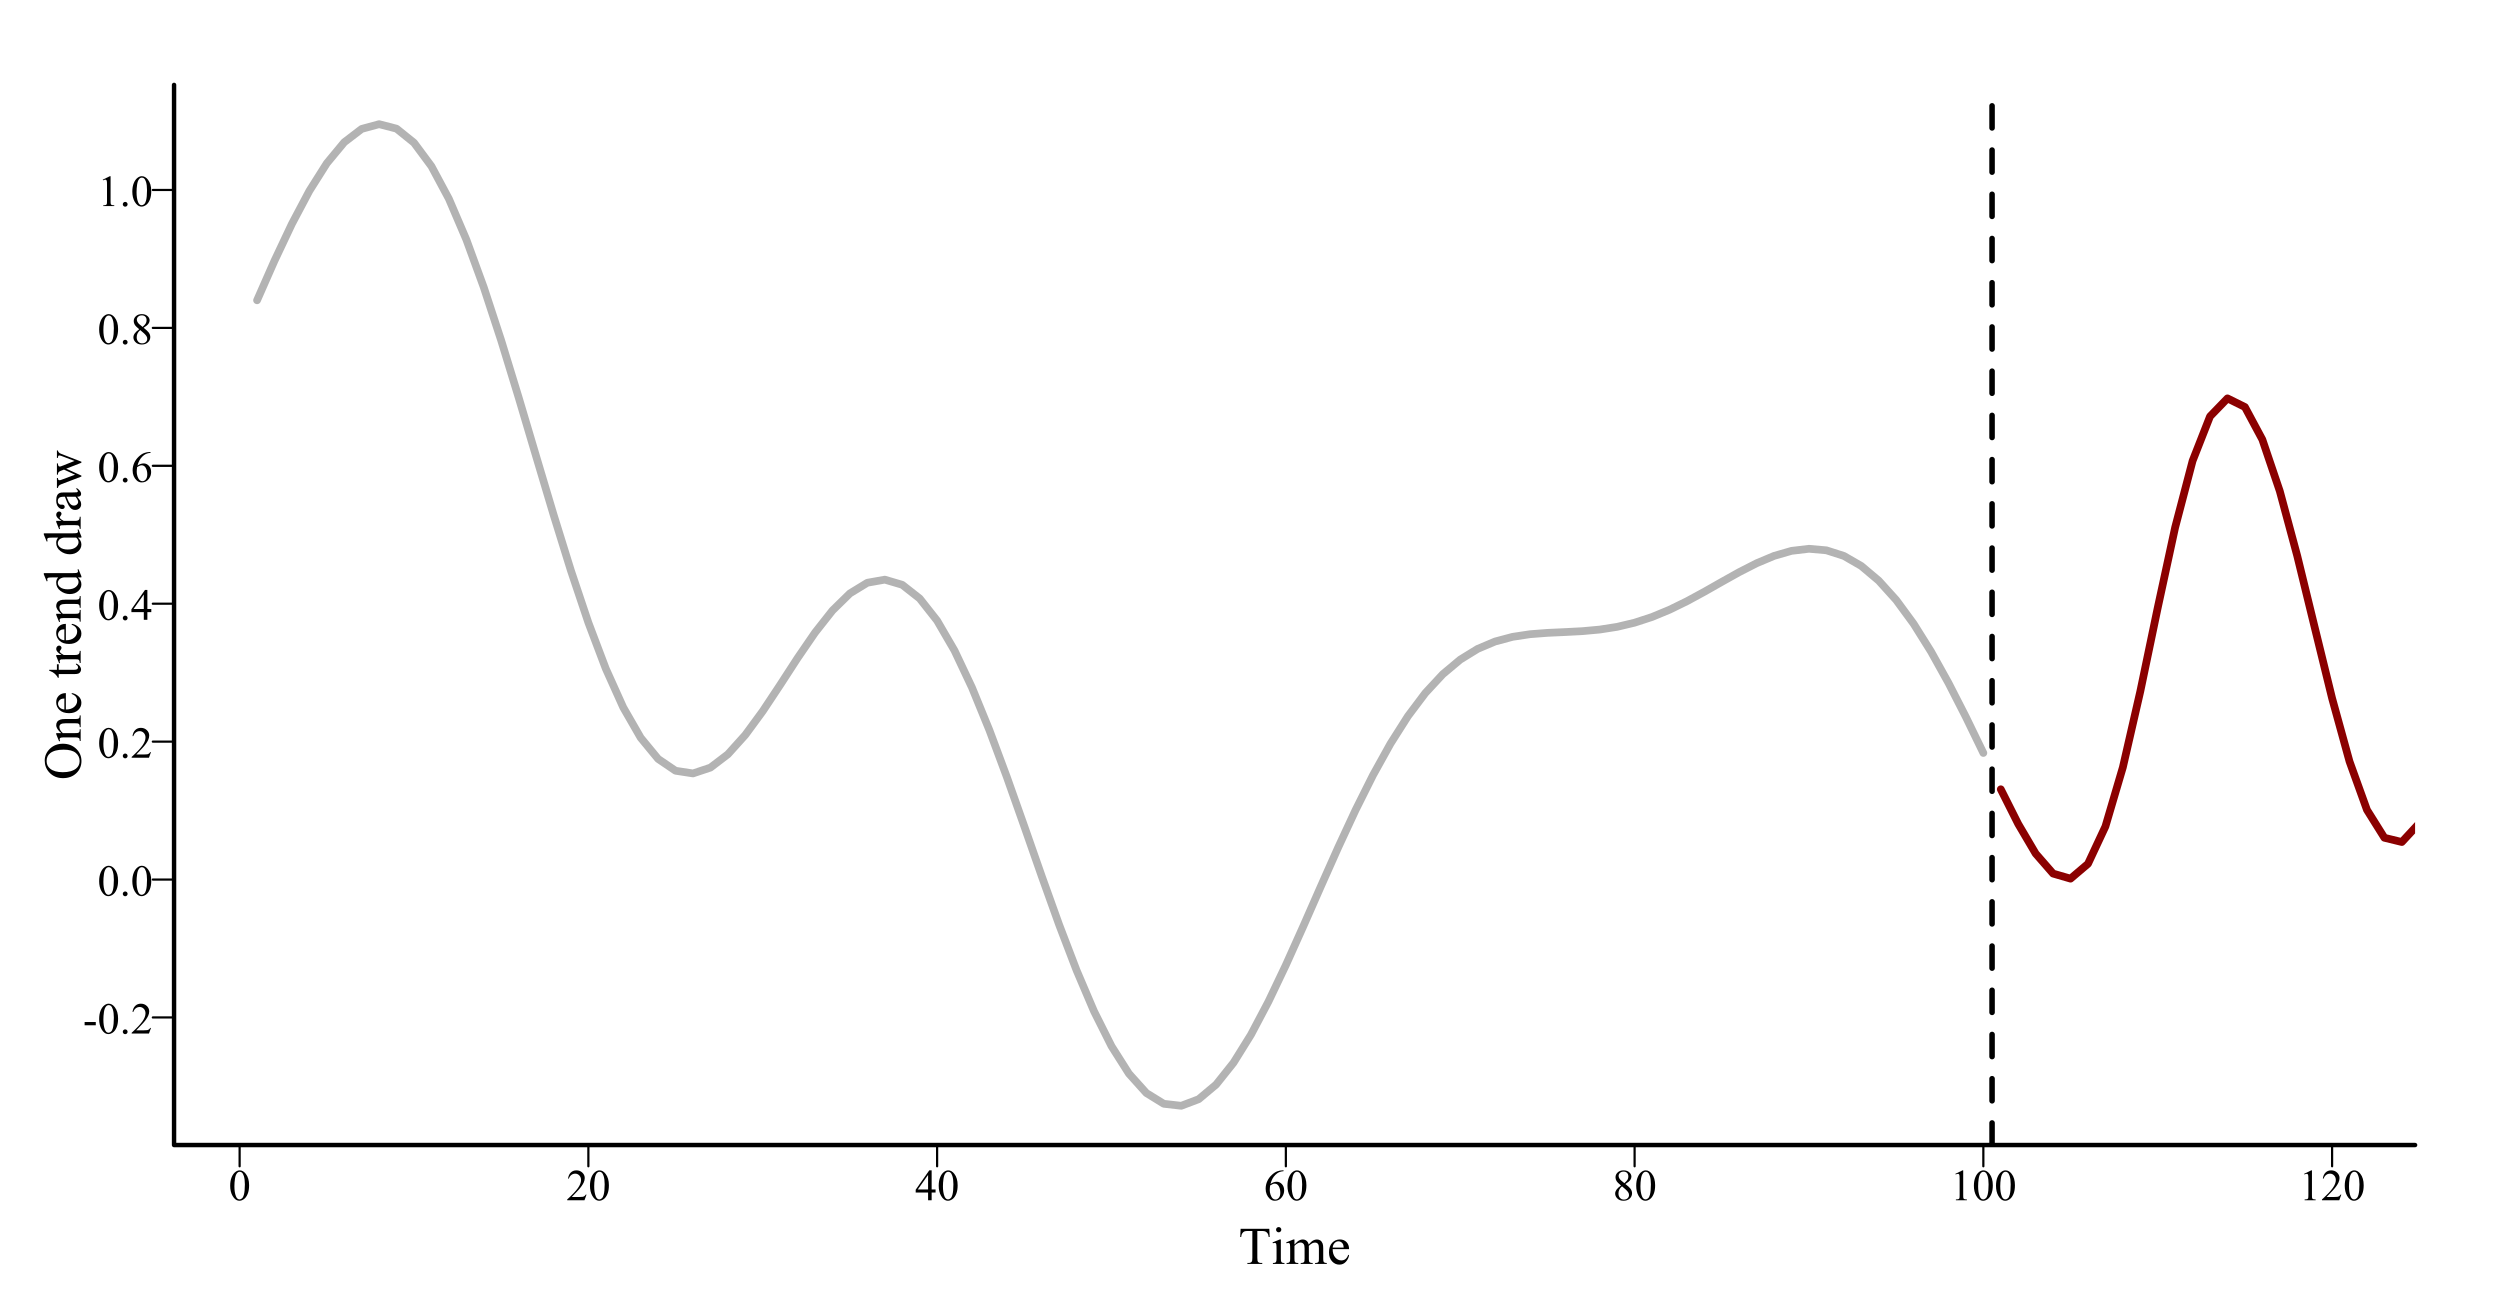
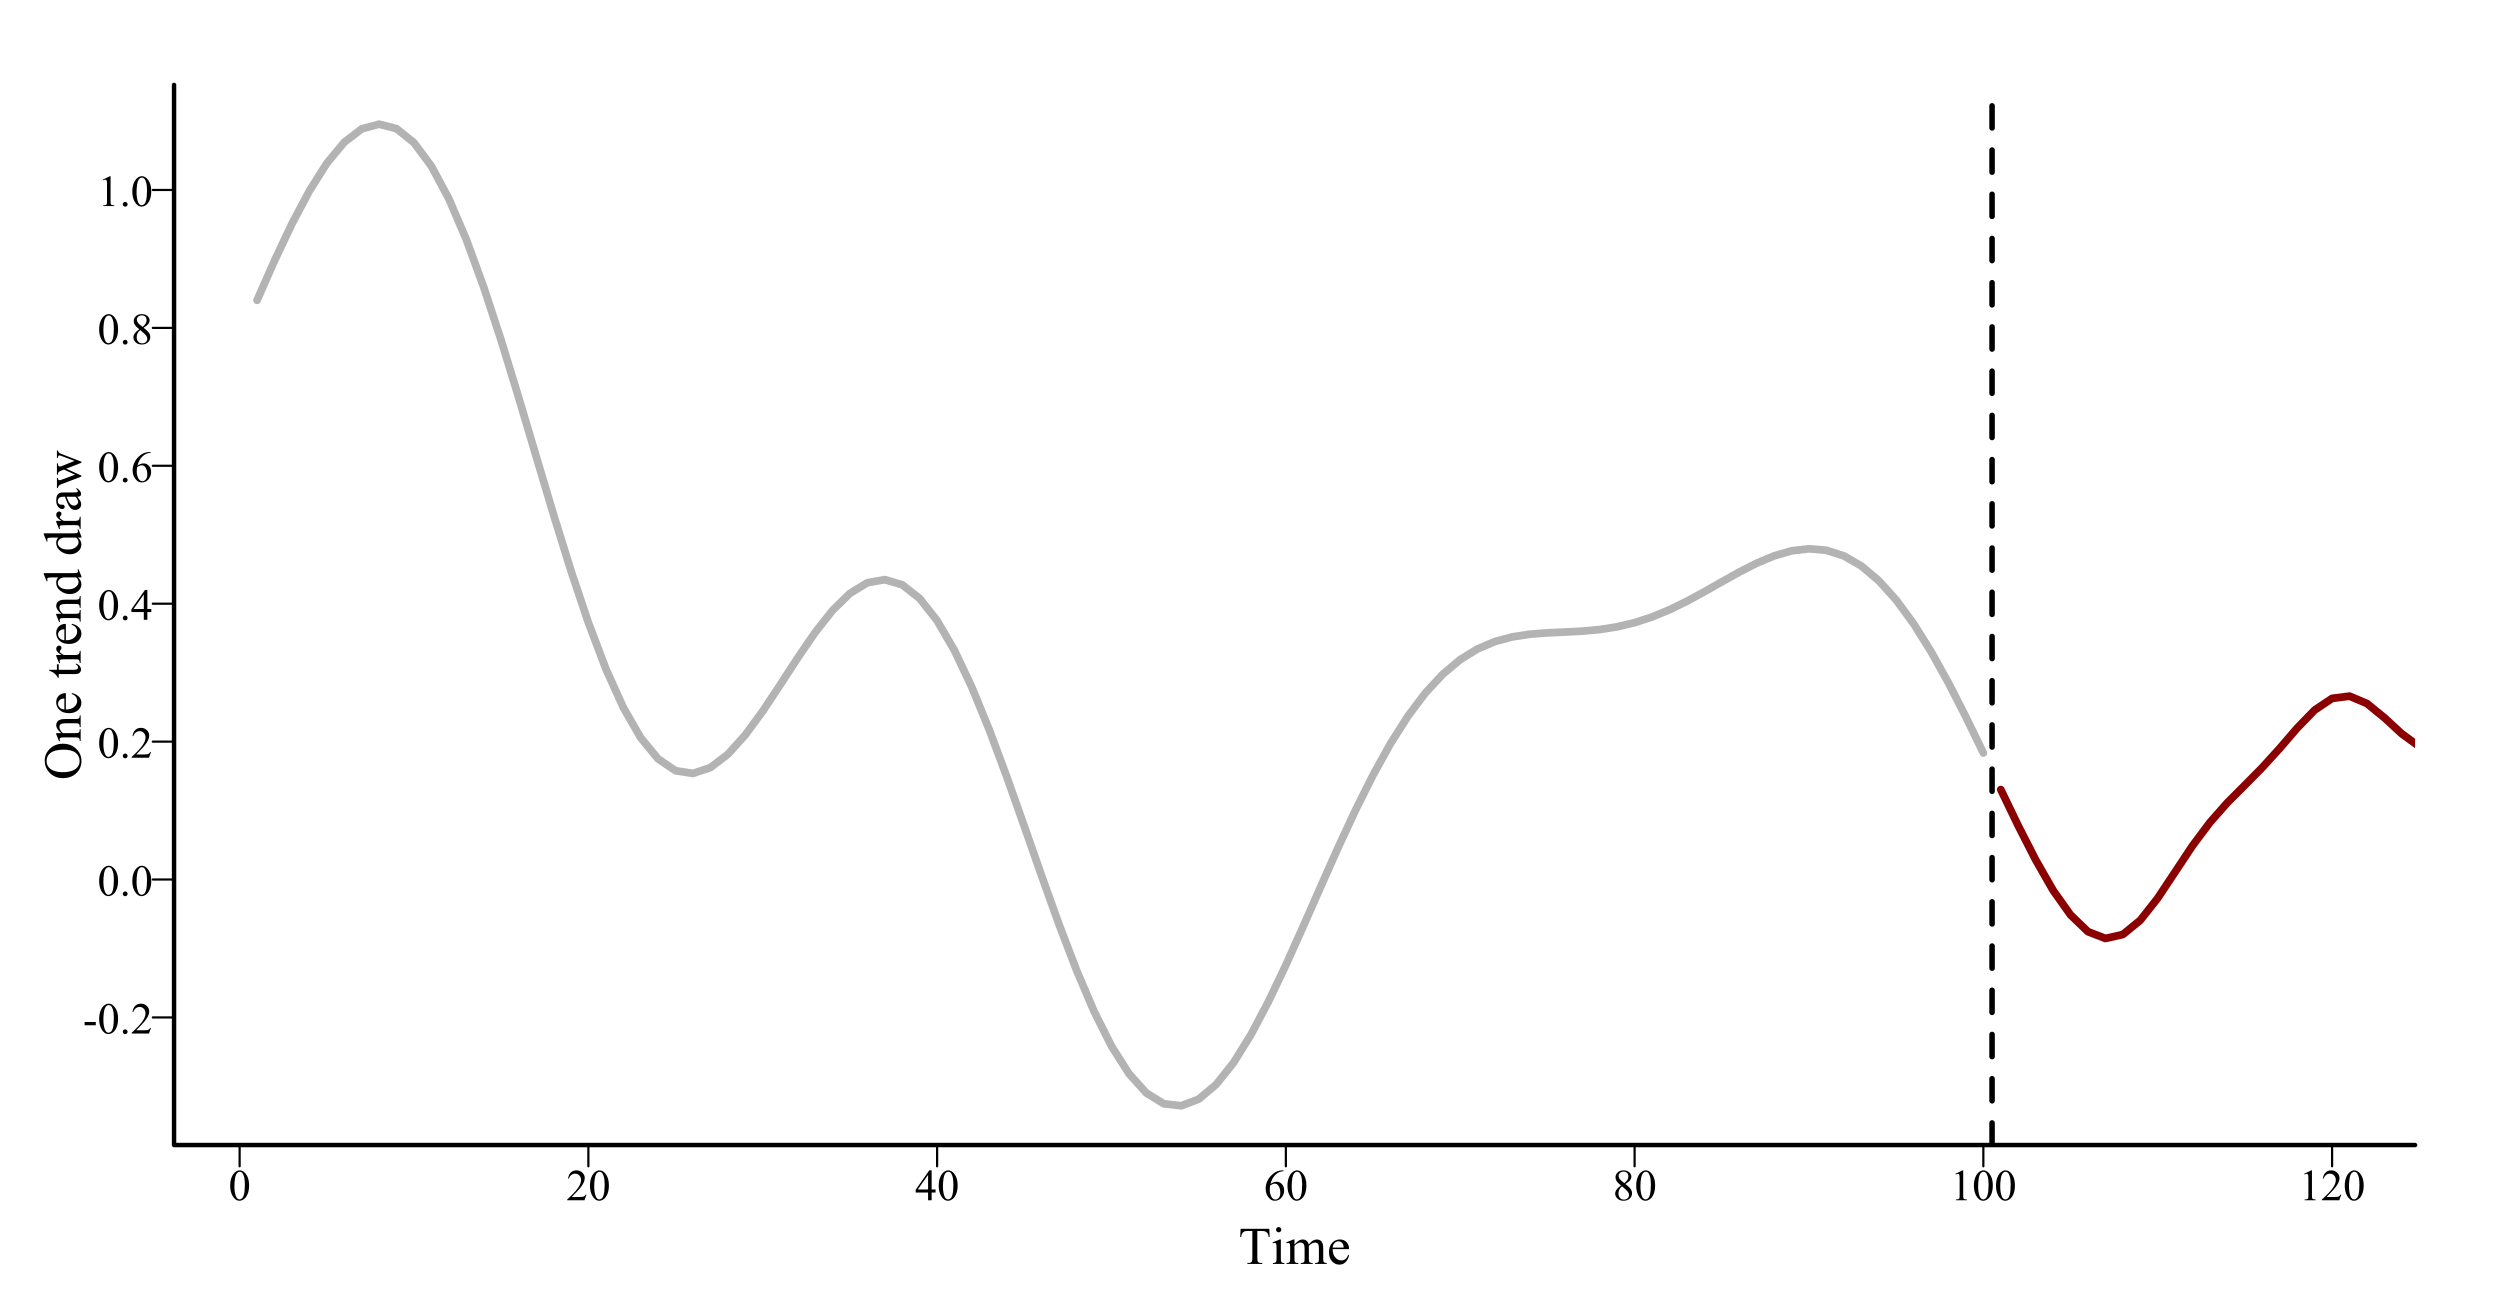
<svg xmlns="http://www.w3.org/2000/svg" xmlns:xlink="http://www.w3.org/1999/xlink" width="848" height="446" viewBox="0 0 848 446">
  <defs>
    <g>
      <g id="glyph-0-0">
        <path d="M 0.543 -4.906 C 0.543 -6.039 0.711 -7.016 1.055 -7.832 C 1.395 -8.652 1.852 -9.262 2.418 -9.66 C 2.855 -9.977 3.309 -10.137 3.781 -10.137 C 4.539 -10.137 5.223 -9.75 5.828 -8.973 C 6.586 -8.012 6.965 -6.707 6.965 -5.062 C 6.965 -3.91 6.801 -2.93 6.469 -2.125 C 6.137 -1.32 5.711 -0.734 5.195 -0.371 C 4.68 -0.008 4.184 0.176 3.707 0.176 C 2.758 0.176 1.969 -0.383 1.34 -1.5 C 0.809 -2.445 0.543 -3.578 0.543 -4.906 M 1.977 -4.723 C 1.977 -3.355 2.145 -2.242 2.484 -1.375 C 2.762 -0.648 3.176 -0.285 3.727 -0.285 C 3.992 -0.285 4.266 -0.402 4.547 -0.641 C 4.832 -0.879 5.047 -1.273 5.191 -1.832 C 5.418 -2.672 5.531 -3.855 5.531 -5.383 C 5.531 -6.516 5.414 -7.461 5.18 -8.219 C 5.004 -8.777 4.773 -9.176 4.496 -9.41 C 4.297 -9.574 4.055 -9.652 3.773 -9.652 C 3.441 -9.652 3.145 -9.504 2.887 -9.207 C 2.535 -8.801 2.293 -8.164 2.168 -7.297 C 2.039 -6.426 1.977 -5.57 1.977 -4.723 Z M 1.977 -4.723 " />
      </g>
      <g id="glyph-0-1">
        <path d="M 6.879 -1.91 L 6.18 0 L 0.32 0 L 0.32 -0.27 C 2.047 -1.844 3.258 -3.129 3.961 -4.125 C 4.664 -5.121 5.016 -6.031 5.016 -6.855 C 5.016 -7.484 4.824 -8.004 4.438 -8.406 C 4.051 -8.812 3.59 -9.016 3.055 -9.016 C 2.566 -9.016 2.129 -8.875 1.738 -8.586 C 1.352 -8.301 1.062 -7.883 0.879 -7.332 L 0.609 -7.332 C 0.73 -8.234 1.043 -8.93 1.551 -9.41 C 2.055 -9.895 2.684 -10.137 3.441 -10.137 C 4.25 -10.137 4.922 -9.879 5.461 -9.359 C 6 -8.844 6.27 -8.234 6.27 -7.531 C 6.27 -7.027 6.152 -6.523 5.918 -6.02 C 5.555 -5.23 4.969 -4.391 4.16 -3.508 C 2.945 -2.18 2.184 -1.379 1.883 -1.105 L 4.477 -1.105 C 5.004 -1.105 5.371 -1.125 5.586 -1.164 C 5.797 -1.203 5.988 -1.281 6.16 -1.402 C 6.332 -1.523 6.48 -1.691 6.605 -1.91 Z M 6.879 -1.91 " />
      </g>
      <g id="glyph-0-2">
        <path d="M 6.98 -3.664 L 6.98 -2.621 L 5.648 -2.621 L 5.648 0 L 4.438 0 L 4.438 -2.621 L 0.234 -2.621 L 0.234 -3.559 L 4.84 -10.137 L 5.648 -10.137 L 5.648 -3.664 L 6.98 -3.664 M 4.438 -3.664 L 4.438 -8.59 L 0.953 -3.664 Z M 4.438 -3.664 " />
      </g>
      <g id="glyph-0-3">
        <path d="M 6.723 -10.137 L 6.723 -9.867 C 6.078 -9.801 5.555 -9.676 5.145 -9.48 C 4.738 -9.289 4.336 -8.992 3.938 -8.598 C 3.539 -8.203 3.211 -7.762 2.949 -7.277 C 2.688 -6.789 2.469 -6.215 2.293 -5.543 C 2.996 -6.027 3.699 -6.27 4.41 -6.27 C 5.086 -6.27 5.676 -5.996 6.176 -5.449 C 6.672 -4.902 6.922 -4.199 6.922 -3.34 C 6.922 -2.508 6.668 -1.754 6.168 -1.07 C 5.562 -0.238 4.762 0.176 3.766 0.176 C 3.086 0.176 2.508 -0.051 2.035 -0.5 C 1.109 -1.371 0.645 -2.504 0.645 -3.898 C 0.645 -4.785 0.824 -5.629 1.18 -6.43 C 1.535 -7.23 2.043 -7.941 2.707 -8.562 C 3.367 -9.184 4 -9.598 4.605 -9.812 C 5.211 -10.027 5.777 -10.137 6.297 -10.137 L 6.723 -10.137 M 2.168 -5.008 C 2.078 -4.352 2.035 -3.816 2.035 -3.414 C 2.035 -2.945 2.121 -2.434 2.297 -1.887 C 2.469 -1.336 2.727 -0.902 3.07 -0.578 C 3.316 -0.348 3.621 -0.234 3.977 -0.234 C 4.402 -0.234 4.781 -0.434 5.117 -0.836 C 5.449 -1.234 5.617 -1.805 5.617 -2.547 C 5.617 -3.383 5.453 -4.105 5.121 -4.719 C 4.789 -5.328 4.316 -5.633 3.707 -5.633 C 3.52 -5.633 3.32 -5.594 3.109 -5.516 C 2.898 -5.438 2.582 -5.27 2.168 -5.008 Z M 2.168 -5.008 " />
      </g>
      <g id="glyph-0-4">
        <path d="M 2.879 -5.004 C 2.094 -5.648 1.586 -6.164 1.359 -6.555 C 1.133 -6.945 1.02 -7.352 1.02 -7.77 C 1.02 -8.414 1.266 -8.973 1.766 -9.438 C 2.262 -9.902 2.926 -10.137 3.75 -10.137 C 4.551 -10.137 5.195 -9.918 5.684 -9.484 C 6.172 -9.051 6.414 -8.555 6.414 -8 C 6.414 -7.625 6.285 -7.25 6.02 -6.863 C 5.758 -6.477 5.207 -6.023 4.371 -5.5 C 5.23 -4.836 5.801 -4.312 6.078 -3.934 C 6.449 -3.434 6.637 -2.91 6.637 -2.359 C 6.637 -1.66 6.371 -1.062 5.836 -0.566 C 5.305 -0.07 4.605 0.176 3.742 0.176 C 2.801 0.176 2.066 -0.121 1.539 -0.711 C 1.117 -1.184 0.906 -1.703 0.906 -2.262 C 0.906 -2.703 1.055 -3.137 1.352 -3.57 C 1.648 -4.004 2.156 -4.48 2.879 -5.004 M 4.027 -5.785 C 4.613 -6.312 4.984 -6.73 5.141 -7.035 C 5.297 -7.34 5.375 -7.684 5.375 -8.07 C 5.375 -8.586 5.23 -8.984 4.945 -9.277 C 4.656 -9.566 4.262 -9.711 3.766 -9.711 C 3.266 -9.711 2.859 -9.566 2.547 -9.281 C 2.234 -8.992 2.078 -8.656 2.078 -8.27 C 2.078 -8.016 2.145 -7.762 2.273 -7.508 C 2.402 -7.254 2.586 -7.012 2.828 -6.781 L 4.027 -5.785 M 3.223 -4.723 C 2.816 -4.383 2.516 -4.012 2.32 -3.605 C 2.125 -3.203 2.027 -2.77 2.027 -2.301 C 2.027 -1.672 2.199 -1.164 2.547 -0.789 C 2.891 -0.41 3.328 -0.219 3.859 -0.219 C 4.387 -0.219 4.809 -0.367 5.125 -0.668 C 5.445 -0.965 5.602 -1.324 5.602 -1.75 C 5.602 -2.102 5.512 -2.418 5.324 -2.695 C 4.977 -3.211 4.277 -3.891 3.223 -4.723 Z M 3.223 -4.723 " />
      </g>
      <g id="glyph-0-5">
        <path d="M 1.758 -8.957 L 4.176 -10.137 L 4.418 -10.137 L 4.418 -1.75 C 4.418 -1.195 4.441 -0.848 4.484 -0.711 C 4.531 -0.574 4.629 -0.469 4.773 -0.395 C 4.922 -0.32 5.219 -0.281 5.668 -0.27 L 5.668 0 L 1.934 0 L 1.934 -0.27 C 2.402 -0.281 2.703 -0.32 2.844 -0.391 C 2.977 -0.461 3.074 -0.559 3.129 -0.676 C 3.18 -0.797 3.207 -1.156 3.207 -1.75 L 3.207 -7.113 C 3.207 -7.836 3.184 -8.297 3.133 -8.504 C 3.102 -8.66 3.039 -8.773 2.949 -8.848 C 2.859 -8.922 2.75 -8.957 2.621 -8.957 C 2.441 -8.957 2.191 -8.883 1.867 -8.73 Z M 1.758 -8.957 " />
      </g>
      <g id="glyph-0-6">
        <path d="M 0.609 -3.918 L 4.395 -3.918 L 4.395 -2.812 L 0.609 -2.812 Z M 0.609 -3.918 " />
      </g>
      <g id="glyph-0-7">
        <path d="M 1.875 -1.422 C 2.105 -1.422 2.297 -1.34 2.453 -1.184 C 2.609 -1.023 2.688 -0.832 2.688 -0.609 C 2.688 -0.383 2.609 -0.191 2.449 -0.031 C 2.293 0.125 2.098 0.203 1.875 0.203 C 1.648 0.203 1.457 0.125 1.301 -0.031 C 1.141 -0.191 1.062 -0.383 1.062 -0.609 C 1.062 -0.836 1.141 -1.031 1.301 -1.188 C 1.457 -1.344 1.648 -1.422 1.875 -1.422 Z M 1.875 -1.422 " />
      </g>
      <g id="glyph-1-0">
        <path d="M 10.414 -11.918 L 10.547 -9.125 L 10.211 -9.125 C 10.148 -9.617 10.059 -9.969 9.949 -10.18 C 9.766 -10.516 9.527 -10.77 9.223 -10.93 C 8.922 -11.09 8.523 -11.172 8.031 -11.172 L 6.355 -11.172 L 6.355 -2.066 C 6.355 -1.332 6.434 -0.875 6.594 -0.695 C 6.812 -0.449 7.156 -0.324 7.621 -0.324 L 8.031 -0.324 L 8.031 0 L 2.98 0 L 2.98 -0.324 L 3.402 -0.324 C 3.906 -0.324 4.262 -0.477 4.473 -0.781 C 4.602 -0.969 4.668 -1.398 4.668 -2.066 L 4.668 -11.172 L 3.234 -11.172 C 2.676 -11.172 2.281 -11.129 2.047 -11.047 C 1.742 -10.938 1.48 -10.723 1.266 -10.406 C 1.047 -10.09 0.918 -9.66 0.879 -9.125 L 0.547 -9.125 L 0.688 -11.918 Z M 10.414 -11.918 " />
      </g>
      <g id="glyph-1-1">
        <path d="M 2.609 -12.5 C 2.855 -12.5 3.066 -12.41 3.238 -12.238 C 3.41 -12.066 3.5 -11.855 3.5 -11.609 C 3.5 -11.363 3.41 -11.152 3.238 -10.977 C 3.066 -10.801 2.855 -10.715 2.609 -10.715 C 2.363 -10.715 2.152 -10.801 1.977 -10.977 C 1.801 -11.152 1.715 -11.363 1.715 -11.609 C 1.715 -11.855 1.801 -12.066 1.973 -12.238 C 2.145 -12.41 2.359 -12.5 2.609 -12.5 M 3.34 -8.289 L 3.34 -1.82 C 3.34 -1.316 3.375 -0.98 3.449 -0.812 C 3.523 -0.645 3.633 -0.52 3.773 -0.438 C 3.918 -0.355 4.18 -0.316 4.562 -0.316 L 4.562 0 L 0.648 0 L 0.648 -0.316 C 1.043 -0.316 1.305 -0.355 1.441 -0.43 C 1.574 -0.508 1.684 -0.633 1.762 -0.809 C 1.84 -0.984 1.883 -1.32 1.883 -1.82 L 1.883 -4.922 C 1.883 -5.793 1.855 -6.359 1.801 -6.617 C 1.762 -6.805 1.695 -6.938 1.609 -7.008 C 1.52 -7.082 1.398 -7.117 1.25 -7.117 C 1.082 -7.117 0.883 -7.074 0.648 -6.988 L 0.527 -7.305 L 2.953 -8.289 Z M 3.34 -8.289 " />
      </g>
      <g id="glyph-1-2">
        <path d="M 2.953 -6.574 C 3.539 -7.16 3.883 -7.496 3.992 -7.586 C 4.254 -7.809 4.539 -7.98 4.844 -8.102 C 5.148 -8.227 5.449 -8.289 5.75 -8.289 C 6.25 -8.289 6.684 -8.141 7.047 -7.848 C 7.41 -7.555 7.656 -7.129 7.777 -6.574 C 8.383 -7.277 8.891 -7.738 9.309 -7.957 C 9.723 -8.18 10.152 -8.289 10.59 -8.289 C 11.02 -8.289 11.398 -8.18 11.73 -7.957 C 12.059 -7.738 12.32 -7.379 12.516 -6.883 C 12.645 -6.543 12.711 -6.008 12.711 -5.281 L 12.711 -1.82 C 12.711 -1.316 12.746 -0.969 12.824 -0.781 C 12.883 -0.652 12.992 -0.543 13.148 -0.453 C 13.305 -0.363 13.562 -0.316 13.922 -0.316 L 13.922 0 L 9.949 0 L 9.949 -0.316 L 10.117 -0.316 C 10.461 -0.316 10.73 -0.383 10.926 -0.52 C 11.059 -0.613 11.156 -0.762 11.215 -0.969 C 11.238 -1.066 11.25 -1.352 11.25 -1.82 L 11.25 -5.281 C 11.25 -5.938 11.172 -6.402 11.012 -6.672 C 10.785 -7.047 10.418 -7.234 9.914 -7.234 C 9.602 -7.234 9.293 -7.156 8.977 -7 C 8.664 -6.844 8.285 -6.555 7.84 -6.133 L 7.82 -6.039 L 7.84 -5.66 L 7.84 -1.82 C 7.84 -1.27 7.871 -0.926 7.934 -0.789 C 7.992 -0.656 8.109 -0.543 8.281 -0.453 C 8.449 -0.363 8.738 -0.316 9.148 -0.316 L 9.148 0 L 5.078 0 L 5.078 -0.316 C 5.523 -0.316 5.832 -0.367 6 -0.477 C 6.164 -0.578 6.281 -0.738 6.344 -0.949 C 6.375 -1.047 6.391 -1.34 6.391 -1.82 L 6.391 -5.281 C 6.391 -5.938 6.293 -6.41 6.102 -6.695 C 5.84 -7.07 5.48 -7.258 5.02 -7.258 C 4.703 -7.258 4.387 -7.176 4.078 -7.004 C 3.59 -6.746 3.219 -6.457 2.953 -6.133 L 2.953 -1.82 C 2.953 -1.293 2.988 -0.949 3.062 -0.789 C 3.137 -0.633 3.246 -0.516 3.387 -0.434 C 3.531 -0.355 3.824 -0.316 4.262 -0.316 L 4.262 0 L 0.281 0 L 0.281 -0.316 C 0.648 -0.316 0.906 -0.355 1.055 -0.434 C 1.199 -0.516 1.312 -0.641 1.391 -0.812 C 1.465 -0.984 1.504 -1.32 1.504 -1.82 L 1.504 -4.895 C 1.504 -5.781 1.477 -6.352 1.422 -6.609 C 1.383 -6.805 1.32 -6.938 1.23 -7.008 C 1.141 -7.082 1.023 -7.117 0.871 -7.117 C 0.707 -7.117 0.508 -7.074 0.281 -6.988 L 0.148 -7.305 L 2.574 -8.289 L 2.953 -8.289 Z M 2.953 -6.574 " />
      </g>
      <g id="glyph-1-3">
        <path d="M 1.914 -5.02 C 1.91 -3.824 2.199 -2.887 2.785 -2.207 C 3.371 -1.527 4.059 -1.188 4.852 -1.188 C 5.379 -1.188 5.836 -1.332 6.227 -1.621 C 6.617 -1.91 6.945 -2.406 7.207 -3.109 L 7.48 -2.938 C 7.355 -2.133 7 -1.402 6.406 -0.742 C 5.816 -0.082 5.074 0.246 4.184 0.246 C 3.219 0.246 2.391 -0.129 1.699 -0.883 C 1.012 -1.637 0.668 -2.648 0.668 -3.922 C 0.668 -5.297 1.02 -6.371 1.727 -7.141 C 2.434 -7.91 3.32 -8.297 4.387 -8.297 C 5.289 -8.297 6.031 -8 6.609 -7.406 C 7.188 -6.809 7.48 -6.016 7.48 -5.02 L 1.914 -5.02 M 1.914 -5.527 L 5.641 -5.527 C 5.613 -6.043 5.551 -6.406 5.457 -6.617 C 5.312 -6.945 5.094 -7.203 4.805 -7.391 C 4.512 -7.578 4.211 -7.672 3.895 -7.672 C 3.406 -7.672 2.973 -7.484 2.59 -7.105 C 2.203 -6.727 1.98 -6.203 1.914 -5.527 Z M 1.914 -5.527 " />
      </g>
      <g id="glyph-2-0">
        <path d="M -12.191 -6.582 C -12.191 -8.129 -11.602 -9.469 -10.43 -10.605 C -9.254 -11.738 -7.785 -12.305 -6.027 -12.305 C -4.219 -12.305 -2.715 -11.734 -1.52 -10.59 C -0.324 -9.449 0.273 -8.066 0.273 -6.441 C 0.273 -4.801 -0.312 -3.422 -1.477 -2.309 C -2.641 -1.191 -4.152 -0.633 -6.004 -0.633 C -7.895 -0.633 -9.438 -1.277 -10.633 -2.566 C -11.672 -3.684 -12.191 -5.023 -12.191 -6.582 M -11.547 -6.418 C -11.547 -5.348 -11.152 -4.492 -10.363 -3.852 C -9.379 -3.047 -7.938 -2.645 -6.039 -2.645 C -4.094 -2.645 -2.594 -3.062 -1.547 -3.895 C -0.75 -4.531 -0.352 -5.375 -0.352 -6.426 C -0.352 -7.543 -0.789 -8.469 -1.66 -9.199 C -2.535 -9.926 -3.91 -10.293 -5.793 -10.293 C -7.832 -10.293 -9.352 -9.891 -10.352 -9.086 C -11.148 -8.441 -11.547 -7.551 -11.547 -6.418 Z M -11.547 -6.418 " />
      </g>
      <g id="glyph-2-1">
        <path d="M -6.582 -2.91 C -7.719 -3.852 -8.289 -4.75 -8.289 -5.609 C -8.289 -6.047 -8.18 -6.426 -7.957 -6.742 C -7.738 -7.059 -7.375 -7.309 -6.871 -7.496 C -6.52 -7.625 -5.98 -7.691 -5.254 -7.691 L -1.82 -7.691 C -1.309 -7.691 -0.965 -7.73 -0.781 -7.812 C -0.637 -7.879 -0.52 -7.98 -0.438 -8.125 C -0.355 -8.27 -0.316 -8.535 -0.316 -8.922 L 0 -8.922 L 0 -4.938 L -0.316 -4.938 L -0.316 -5.105 C -0.316 -5.48 -0.375 -5.742 -0.488 -5.895 C -0.602 -6.043 -0.77 -6.145 -0.992 -6.203 C -1.082 -6.227 -1.355 -6.242 -1.82 -6.242 L -5.117 -6.242 C -5.848 -6.242 -6.379 -6.145 -6.711 -5.953 C -7.043 -5.766 -7.207 -5.441 -7.207 -4.992 C -7.207 -4.293 -6.824 -3.602 -6.062 -2.91 L -1.82 -2.91 C -1.273 -2.91 -0.938 -2.941 -0.809 -3.008 C -0.637 -3.086 -0.516 -3.199 -0.434 -3.344 C -0.355 -3.488 -0.316 -3.777 -0.316 -4.219 L 0 -4.219 L 0 -0.238 L -0.316 -0.238 L -0.316 -0.414 C -0.316 -0.824 -0.422 -1.102 -0.629 -1.242 C -0.836 -1.387 -1.234 -1.461 -1.82 -1.461 L -4.809 -1.461 C -5.773 -1.461 -6.363 -1.438 -6.574 -1.395 C -6.785 -1.348 -6.93 -1.281 -7.004 -1.191 C -7.082 -1.102 -7.117 -0.977 -7.117 -0.828 C -7.117 -0.66 -7.074 -0.465 -6.988 -0.238 L -7.305 -0.105 L -8.289 -2.531 L -8.289 -2.91 Z M -6.582 -2.91 " />
      </g>
      <g id="glyph-2-2">
        <path d="M -5.02 -1.918 C -3.824 -1.91 -2.887 -2.199 -2.207 -2.785 C -1.527 -3.371 -1.188 -4.059 -1.188 -4.852 C -1.188 -5.379 -1.332 -5.836 -1.621 -6.227 C -1.91 -6.617 -2.406 -6.945 -3.109 -7.207 L -2.934 -7.48 C -2.133 -7.355 -1.402 -7 -0.742 -6.406 C -0.082 -5.816 0.246 -5.074 0.246 -4.184 C 0.246 -3.219 -0.129 -2.391 -0.883 -1.699 C -1.637 -1.012 -2.648 -0.668 -3.922 -0.668 C -5.297 -0.668 -6.371 -1.02 -7.141 -1.727 C -7.91 -2.434 -8.297 -3.32 -8.297 -4.387 C -8.297 -5.289 -8 -6.031 -7.406 -6.609 C -6.809 -7.188 -6.016 -7.48 -5.02 -7.48 L -5.02 -1.918 M -5.527 -1.918 L -5.527 -5.641 C -6.043 -5.613 -6.406 -5.551 -6.617 -5.457 C -6.945 -5.312 -7.203 -5.094 -7.391 -4.805 C -7.578 -4.512 -7.672 -4.211 -7.672 -3.895 C -7.672 -3.406 -7.484 -2.973 -7.105 -2.59 C -6.727 -2.203 -6.203 -1.98 -5.527 -1.918 Z M -5.527 -1.918 " />
      </g>
      <g id="glyph-2-3">
</g>
      <g id="glyph-2-4">
        <path d="M -10.695 -2.902 L -8.051 -2.902 L -8.051 -4.781 L -7.438 -4.781 L -7.438 -2.902 L -2.215 -2.898 C -1.691 -2.898 -1.34 -2.977 -1.16 -3.125 C -0.977 -3.273 -0.887 -3.465 -0.887 -3.699 C -0.887 -3.895 -0.949 -4.082 -1.066 -4.262 C -1.188 -4.445 -1.363 -4.586 -1.598 -4.684 L -1.598 -5.027 C -1.023 -4.82 -0.594 -4.531 -0.305 -4.156 C -0.012 -3.781 0.133 -3.395 0.133 -2.996 C 0.133 -2.727 0.059 -2.465 -0.094 -2.207 C -0.242 -1.949 -0.457 -1.758 -0.734 -1.633 C -1.012 -1.512 -1.441 -1.449 -2.023 -1.449 L -7.438 -1.449 L -7.438 -0.176 L -7.727 -0.176 C -7.855 -0.496 -8.074 -0.828 -8.379 -1.164 C -8.688 -1.5 -9.055 -1.801 -9.477 -2.066 C -9.695 -2.199 -10.105 -2.387 -10.695 -2.629 Z M -10.695 -2.902 " />
      </g>
      <g id="glyph-2-5">
        <path d="M -8.289 -2.918 L -6.477 -2.918 C -7.684 -3.59 -8.289 -4.281 -8.289 -4.992 C -8.289 -5.312 -8.191 -5.582 -7.992 -5.793 C -7.797 -6.004 -7.57 -6.109 -7.312 -6.109 C -7.086 -6.109 -6.891 -6.031 -6.734 -5.879 C -6.574 -5.727 -6.496 -5.547 -6.496 -5.336 C -6.496 -5.129 -6.598 -4.898 -6.797 -4.645 C -7 -4.391 -7.102 -4.203 -7.102 -4.078 C -7.102 -3.973 -7.043 -3.859 -6.926 -3.734 C -6.684 -3.473 -6.289 -3.199 -5.738 -2.918 L -1.879 -2.918 C -1.434 -2.918 -1.098 -2.973 -0.871 -3.086 C -0.711 -3.16 -0.578 -3.297 -0.473 -3.488 C -0.367 -3.684 -0.316 -3.961 -0.316 -4.324 L 0 -4.324 L 0 -0.203 L -0.316 -0.203 C -0.316 -0.613 -0.379 -0.918 -0.508 -1.117 C -0.602 -1.262 -0.754 -1.363 -0.957 -1.422 C -1.059 -1.453 -1.34 -1.469 -1.812 -1.469 L -4.93 -1.469 C -5.867 -1.469 -6.426 -1.449 -6.605 -1.41 C -6.785 -1.371 -6.914 -1.301 -6.996 -1.199 C -7.078 -1.098 -7.117 -0.969 -7.117 -0.816 C -7.117 -0.637 -7.074 -0.43 -6.988 -0.203 L -7.305 -0.113 L -8.289 -2.551 Z M -8.289 -2.918 " />
      </g>
      <g id="glyph-2-6">
        <path d="M -0.906 -6.25 C -0.496 -5.855 -0.199 -5.473 -0.023 -5.098 C 0.156 -4.723 0.246 -4.316 0.246 -3.883 C 0.246 -3.008 -0.121 -2.238 -0.855 -1.582 C -1.594 -0.926 -2.535 -0.598 -3.691 -0.598 C -4.844 -0.598 -5.902 -0.961 -6.859 -1.688 C -7.816 -2.414 -8.297 -3.348 -8.297 -4.492 C -8.297 -5.199 -8.07 -5.785 -7.621 -6.25 L -9.105 -6.25 C -10.023 -6.25 -10.59 -6.227 -10.801 -6.184 C -11.012 -6.141 -11.156 -6.07 -11.234 -5.977 C -11.309 -5.883 -11.348 -5.766 -11.348 -5.625 C -11.348 -5.473 -11.301 -5.27 -11.207 -5.02 L -11.516 -4.906 L -12.5 -7.305 L -12.5 -7.699 L -3.191 -7.699 C -2.246 -7.699 -1.672 -7.723 -1.465 -7.766 C -1.254 -7.809 -1.109 -7.879 -1.027 -7.977 C -0.945 -8.074 -0.906 -8.184 -0.906 -8.312 C -0.906 -8.473 -0.953 -8.684 -1.055 -8.945 L -0.746 -9.043 L 0.246 -6.652 L 0.246 -6.25 L -0.906 -6.25 M -1.52 -6.25 L -5.668 -6.25 C -6.066 -6.215 -6.43 -6.109 -6.758 -5.934 C -7.086 -5.758 -7.336 -5.523 -7.5 -5.234 C -7.668 -4.945 -7.75 -4.66 -7.75 -4.387 C -7.75 -3.871 -7.52 -3.41 -7.059 -3.008 C -6.449 -2.473 -5.559 -2.207 -4.387 -2.207 C -3.203 -2.207 -2.297 -2.465 -1.664 -2.98 C -1.035 -3.496 -0.719 -4.07 -0.719 -4.703 C -0.719 -5.234 -0.988 -5.75 -1.52 -6.25 Z M -1.52 -6.25 " />
      </g>
      <g id="glyph-2-7">
        <path d="M -1.16 -5.125 C -0.52 -4.297 -0.152 -3.781 -0.051 -3.57 C 0.094 -3.25 0.168 -2.914 0.168 -2.559 C 0.168 -2 -0.023 -1.543 -0.402 -1.184 C -0.785 -0.82 -1.285 -0.641 -1.906 -0.641 C -2.301 -0.641 -2.641 -0.73 -2.926 -0.906 C -3.324 -1.145 -3.699 -1.562 -4.051 -2.156 C -4.402 -2.754 -4.832 -3.742 -5.336 -5.125 L -5.652 -5.125 C -6.453 -5.125 -7.004 -4.996 -7.305 -4.742 C -7.602 -4.488 -7.75 -4.117 -7.75 -3.629 C -7.75 -3.262 -7.652 -2.969 -7.453 -2.75 C -7.254 -2.527 -7.023 -2.418 -6.766 -2.418 L -6.258 -2.434 C -5.988 -2.434 -5.781 -2.367 -5.633 -2.227 C -5.488 -2.09 -5.414 -1.91 -5.414 -1.688 C -5.414 -1.469 -5.488 -1.293 -5.641 -1.156 C -5.793 -1.02 -6.004 -0.949 -6.266 -0.949 C -6.77 -0.949 -7.234 -1.207 -7.656 -1.723 C -8.078 -2.238 -8.289 -2.961 -8.289 -3.895 C -8.289 -4.609 -8.168 -5.195 -7.93 -5.652 C -7.746 -5.996 -7.461 -6.25 -7.074 -6.414 C -6.824 -6.523 -6.309 -6.574 -5.527 -6.574 L -2.793 -6.574 C -2.027 -6.574 -1.559 -6.59 -1.383 -6.617 C -1.211 -6.648 -1.094 -6.695 -1.035 -6.762 C -0.977 -6.832 -0.949 -6.906 -0.949 -6.996 C -0.949 -7.09 -0.969 -7.172 -1.012 -7.242 C -1.086 -7.367 -1.301 -7.602 -1.652 -7.953 L -1.16 -7.953 C -0.281 -7.297 0.16 -6.672 0.16 -6.074 C 0.16 -5.785 0.059 -5.559 -0.141 -5.387 C -0.34 -5.219 -0.68 -5.129 -1.16 -5.125 M -1.73 -5.125 L -4.797 -5.125 C -4.445 -4.238 -4.199 -3.668 -4.051 -3.41 C -3.793 -2.945 -3.523 -2.617 -3.242 -2.418 C -2.961 -2.219 -2.656 -2.117 -2.32 -2.117 C -1.898 -2.117 -1.547 -2.242 -1.27 -2.496 C -0.992 -2.746 -0.852 -3.039 -0.852 -3.367 C -0.852 -3.812 -1.145 -4.398 -1.73 -5.125 Z M -1.73 -5.125 " />
      </g>
      <g id="glyph-2-8">
        <path d="M -8.051 -0.113 L -8.051 -3.488 L -7.727 -3.488 C -7.703 -3.18 -7.648 -2.977 -7.559 -2.879 C -7.469 -2.781 -7.344 -2.734 -7.18 -2.734 C -7 -2.734 -6.777 -2.781 -6.523 -2.883 L -1.891 -4.605 L -5.66 -6.336 L -6.848 -5.879 C -7.199 -5.738 -7.441 -5.555 -7.578 -5.328 C -7.656 -5.195 -7.707 -4.957 -7.727 -4.605 L -8.051 -4.605 L -8.051 -8.438 L -7.727 -8.438 C -7.707 -8.016 -7.633 -7.715 -7.496 -7.543 C -7.402 -7.422 -7.254 -7.367 -7.047 -7.367 C -6.93 -7.367 -6.812 -7.387 -6.688 -7.438 L -2.066 -9.266 L -6.52 -10.961 C -6.836 -11.078 -7.09 -11.137 -7.277 -11.137 C -7.387 -11.137 -7.488 -11.078 -7.574 -10.965 C -7.664 -10.852 -7.715 -10.625 -7.727 -10.293 L -8.051 -10.293 L -8.051 -12.832 L -7.727 -12.832 C -7.648 -12.32 -7.305 -11.945 -6.688 -11.707 L 0.246 -9.016 L 0.246 -8.656 L -4.895 -6.645 L 0.246 -4.297 L 0.246 -3.973 L -6.523 -1.391 C -6.949 -1.219 -7.238 -1.051 -7.387 -0.887 C -7.535 -0.723 -7.648 -0.465 -7.727 -0.113 Z M -8.051 -0.113 " />
      </g>
    </g>
    <clipPath id="clip-0">
-       <path clip-rule="nonzero" d="M 677 133 L 819.199 133 L 819.199 300 L 677 300 Z M 677 133 " />
+       <path clip-rule="nonzero" d="M 677 234 L 819.199 234 L 819.199 320 L 677 320 Z M 677 234 " />
    </clipPath>
    <clipPath id="clip-1">
      <path clip-rule="nonzero" d="M 674 28.801 L 677 28.801 L 677 388.402 L 674 388.402 Z M 674 28.801 " />
    </clipPath>
  </defs>
  <rect x="-84.8" y="-44.6" width="1017.6" height="535.2" fill="rgb(100%, 100%, 100%)" fill-opacity="1" />
  <path fill="none" stroke-width="0.75" stroke-linecap="round" stroke-linejoin="round" stroke="rgb(0%, 0%, 0%)" stroke-opacity="1" stroke-miterlimit="10" d="M 81.281 388.398 L 791.047 388.398 " />
  <path fill="none" stroke-width="0.75" stroke-linecap="round" stroke-linejoin="round" stroke="rgb(0%, 0%, 0%)" stroke-opacity="1" stroke-miterlimit="10" d="M 81.281 388.398 L 81.281 395.602 " />
  <path fill="none" stroke-width="0.75" stroke-linecap="round" stroke-linejoin="round" stroke="rgb(0%, 0%, 0%)" stroke-opacity="1" stroke-miterlimit="10" d="M 199.574 388.398 L 199.574 395.602 " />
  <path fill="none" stroke-width="0.75" stroke-linecap="round" stroke-linejoin="round" stroke="rgb(0%, 0%, 0%)" stroke-opacity="1" stroke-miterlimit="10" d="M 317.867 388.398 L 317.867 395.602 " />
  <path fill="none" stroke-width="0.75" stroke-linecap="round" stroke-linejoin="round" stroke="rgb(0%, 0%, 0%)" stroke-opacity="1" stroke-miterlimit="10" d="M 436.164 388.398 L 436.164 395.602 " />
  <path fill="none" stroke-width="0.75" stroke-linecap="round" stroke-linejoin="round" stroke="rgb(0%, 0%, 0%)" stroke-opacity="1" stroke-miterlimit="10" d="M 554.457 388.398 L 554.457 395.602 " />
  <path fill="none" stroke-width="0.75" stroke-linecap="round" stroke-linejoin="round" stroke="rgb(0%, 0%, 0%)" stroke-opacity="1" stroke-miterlimit="10" d="M 672.75 388.398 L 672.75 395.602 " />
  <path fill="none" stroke-width="0.75" stroke-linecap="round" stroke-linejoin="round" stroke="rgb(0%, 0%, 0%)" stroke-opacity="1" stroke-miterlimit="10" d="M 791.047 388.398 L 791.047 395.602 " />
  <g fill="rgb(0%, 0%, 0%)" fill-opacity="1">
    <use xlink:href="#glyph-0-0" x="77.531" y="407.121" />
  </g>
  <g fill="rgb(0%, 0%, 0%)" fill-opacity="1">
    <use xlink:href="#glyph-0-1" x="192.074" y="407.121" />
    <use xlink:href="#glyph-0-0" x="199.574" y="407.121" />
  </g>
  <g fill="rgb(0%, 0%, 0%)" fill-opacity="1">
    <use xlink:href="#glyph-0-2" x="310.367" y="407.121" />
    <use xlink:href="#glyph-0-0" x="317.867" y="407.121" />
  </g>
  <g fill="rgb(0%, 0%, 0%)" fill-opacity="1">
    <use xlink:href="#glyph-0-3" x="428.664" y="407.121" />
    <use xlink:href="#glyph-0-0" x="436.164" y="407.121" />
  </g>
  <g fill="rgb(0%, 0%, 0%)" fill-opacity="1">
    <use xlink:href="#glyph-0-4" x="546.957" y="407.121" />
    <use xlink:href="#glyph-0-0" x="554.457" y="407.121" />
  </g>
  <g fill="rgb(0%, 0%, 0%)" fill-opacity="1">
    <use xlink:href="#glyph-0-5" x="661.5" y="407.121" />
    <use xlink:href="#glyph-0-0" x="669" y="407.121" />
    <use xlink:href="#glyph-0-0" x="676.5" y="407.121" />
  </g>
  <g fill="rgb(0%, 0%, 0%)" fill-opacity="1">
    <use xlink:href="#glyph-0-5" x="779.797" y="407.121" />
    <use xlink:href="#glyph-0-1" x="787.297" y="407.121" />
    <use xlink:href="#glyph-0-0" x="794.797" y="407.121" />
  </g>
-   <path fill="none" stroke-width="0.75" stroke-linecap="round" stroke-linejoin="round" stroke="rgb(0%, 0%, 0%)" stroke-opacity="1" stroke-miterlimit="10" d="M 59.039 345.121 L 59.039 64.438 " />
-   <path fill="none" stroke-width="0.75" stroke-linecap="round" stroke-linejoin="round" stroke="rgb(0%, 0%, 0%)" stroke-opacity="1" stroke-miterlimit="10" d="M 59.039 345.121 L 51.84 345.121 " />
-   <path fill="none" stroke-width="0.75" stroke-linecap="round" stroke-linejoin="round" stroke="rgb(0%, 0%, 0%)" stroke-opacity="1" stroke-miterlimit="10" d="M 59.039 298.34 L 51.84 298.34 " />
-   <path fill="none" stroke-width="0.75" stroke-linecap="round" stroke-linejoin="round" stroke="rgb(0%, 0%, 0%)" stroke-opacity="1" stroke-miterlimit="10" d="M 59.039 251.559 L 51.84 251.559 " />
-   <path fill="none" stroke-width="0.75" stroke-linecap="round" stroke-linejoin="round" stroke="rgb(0%, 0%, 0%)" stroke-opacity="1" stroke-miterlimit="10" d="M 59.039 204.777 L 51.84 204.777 " />
-   <path fill="none" stroke-width="0.75" stroke-linecap="round" stroke-linejoin="round" stroke="rgb(0%, 0%, 0%)" stroke-opacity="1" stroke-miterlimit="10" d="M 59.039 158 L 51.84 158 " />
-   <path fill="none" stroke-width="0.75" stroke-linecap="round" stroke-linejoin="round" stroke="rgb(0%, 0%, 0%)" stroke-opacity="1" stroke-miterlimit="10" d="M 59.039 111.219 L 51.84 111.219 " />
+   <path fill="none" stroke-width="0.75" stroke-linecap="round" stroke-linejoin="round" stroke="rgb(0%, 0%, 0%)" stroke-opacity="1" stroke-miterlimit="10" d="M 59.039 345.109 L 59.039 64.438 " />
+   <path fill="none" stroke-width="0.75" stroke-linecap="round" stroke-linejoin="round" stroke="rgb(0%, 0%, 0%)" stroke-opacity="1" stroke-miterlimit="10" d="M 59.039 345.109 L 51.84 345.109 " />
+   <path fill="none" stroke-width="0.75" stroke-linecap="round" stroke-linejoin="round" stroke="rgb(0%, 0%, 0%)" stroke-opacity="1" stroke-miterlimit="10" d="M 59.039 298.332 L 51.84 298.332 " />
+   <path fill="none" stroke-width="0.75" stroke-linecap="round" stroke-linejoin="round" stroke="rgb(0%, 0%, 0%)" stroke-opacity="1" stroke-miterlimit="10" d="M 59.039 251.555 L 51.84 251.555 " />
+   <path fill="none" stroke-width="0.75" stroke-linecap="round" stroke-linejoin="round" stroke="rgb(0%, 0%, 0%)" stroke-opacity="1" stroke-miterlimit="10" d="M 59.039 204.773 L 51.84 204.773 " />
+   <path fill="none" stroke-width="0.75" stroke-linecap="round" stroke-linejoin="round" stroke="rgb(0%, 0%, 0%)" stroke-opacity="1" stroke-miterlimit="10" d="M 59.039 157.996 L 51.84 157.996 " />
+   <path fill="none" stroke-width="0.75" stroke-linecap="round" stroke-linejoin="round" stroke="rgb(0%, 0%, 0%)" stroke-opacity="1" stroke-miterlimit="10" d="M 59.039 111.215 L 51.84 111.215 " />
  <path fill="none" stroke-width="0.75" stroke-linecap="round" stroke-linejoin="round" stroke="rgb(0%, 0%, 0%)" stroke-opacity="1" stroke-miterlimit="10" d="M 59.039 64.438 L 51.84 64.438 " />
  <g fill="rgb(0%, 0%, 0%)" fill-opacity="1">
-     <use xlink:href="#glyph-0-6" x="28.094" y="350.586" />
-     <use xlink:href="#glyph-0-0" x="33.089" y="350.586" />
-     <use xlink:href="#glyph-0-7" x="40.589" y="350.586" />
-     <use xlink:href="#glyph-0-1" x="44.339" y="350.586" />
+     <use xlink:href="#glyph-0-6" x="28.094" y="350.578" />
+     <use xlink:href="#glyph-0-0" x="33.089" y="350.578" />
+     <use xlink:href="#glyph-0-7" x="40.589" y="350.578" />
+     <use xlink:href="#glyph-0-1" x="44.339" y="350.578" />
  </g>
  <g fill="rgb(0%, 0%, 0%)" fill-opacity="1">
-     <use xlink:href="#glyph-0-0" x="33.09" y="303.805" />
-     <use xlink:href="#glyph-0-7" x="40.59" y="303.805" />
-     <use xlink:href="#glyph-0-0" x="44.34" y="303.805" />
+     <use xlink:href="#glyph-0-0" x="33.09" y="303.797" />
+     <use xlink:href="#glyph-0-7" x="40.59" y="303.797" />
+     <use xlink:href="#glyph-0-0" x="44.34" y="303.797" />
  </g>
  <g fill="rgb(0%, 0%, 0%)" fill-opacity="1">
-     <use xlink:href="#glyph-0-0" x="33.09" y="257.023" />
-     <use xlink:href="#glyph-0-7" x="40.59" y="257.023" />
-     <use xlink:href="#glyph-0-1" x="44.34" y="257.023" />
+     <use xlink:href="#glyph-0-0" x="33.09" y="257.02" />
+     <use xlink:href="#glyph-0-7" x="40.59" y="257.02" />
+     <use xlink:href="#glyph-0-1" x="44.34" y="257.02" />
  </g>
  <g fill="rgb(0%, 0%, 0%)" fill-opacity="1">
-     <use xlink:href="#glyph-0-0" x="33.09" y="210.246" />
-     <use xlink:href="#glyph-0-7" x="40.59" y="210.246" />
-     <use xlink:href="#glyph-0-2" x="44.34" y="210.246" />
+     <use xlink:href="#glyph-0-0" x="33.09" y="210.238" />
+     <use xlink:href="#glyph-0-7" x="40.59" y="210.238" />
+     <use xlink:href="#glyph-0-2" x="44.34" y="210.238" />
  </g>
  <g fill="rgb(0%, 0%, 0%)" fill-opacity="1">
-     <use xlink:href="#glyph-0-0" x="33.09" y="163.465" />
-     <use xlink:href="#glyph-0-7" x="40.59" y="163.465" />
-     <use xlink:href="#glyph-0-3" x="44.34" y="163.465" />
+     <use xlink:href="#glyph-0-0" x="33.09" y="163.461" />
+     <use xlink:href="#glyph-0-7" x="40.59" y="163.461" />
+     <use xlink:href="#glyph-0-3" x="44.34" y="163.461" />
  </g>
  <g fill="rgb(0%, 0%, 0%)" fill-opacity="1">
    <use xlink:href="#glyph-0-0" x="33.09" y="116.684" />
    <use xlink:href="#glyph-0-7" x="40.59" y="116.684" />
    <use xlink:href="#glyph-0-4" x="44.34" y="116.684" />
  </g>
  <g fill="rgb(0%, 0%, 0%)" fill-opacity="1">
    <use xlink:href="#glyph-0-5" x="33.09" y="69.902" />
    <use xlink:href="#glyph-0-7" x="40.59" y="69.902" />
    <use xlink:href="#glyph-0-0" x="44.34" y="69.902" />
  </g>
  <path fill="none" stroke-width="0.75" stroke-linecap="round" stroke-linejoin="round" stroke="rgb(0%, 0%, 0%)" stroke-opacity="1" stroke-miterlimit="10" d="M 59.039 28.801 L 59.039 388.398 L 819.199 388.398 " />
  <g fill="rgb(0%, 0%, 0%)" fill-opacity="1">
    <use xlink:href="#glyph-1-0" x="420.129" y="428.719" />
    <use xlink:href="#glyph-1-1" x="431.124" y="428.719" />
    <use xlink:href="#glyph-1-2" x="436.125" y="428.719" />
    <use xlink:href="#glyph-1-3" x="450.126" y="428.719" />
  </g>
  <g fill="rgb(0%, 0%, 0%)" fill-opacity="1">
    <use xlink:href="#glyph-2-0" x="27.359" y="264.578" />
    <use xlink:href="#glyph-2-1" x="27.359" y="251.579" />
    <use xlink:href="#glyph-2-2" x="27.359" y="242.579" />
    <use xlink:href="#glyph-2-3" x="27.359" y="234.59" />
    <use xlink:href="#glyph-2-4" x="27.359" y="230.09" />
    <use xlink:href="#glyph-2-5" x="27.359" y="225.089" />
    <use xlink:href="#glyph-2-2" x="27.359" y="219.095" />
    <use xlink:href="#glyph-2-1" x="27.359" y="211.105" />
    <use xlink:href="#glyph-2-6" x="27.359" y="202.105" />
    <use xlink:href="#glyph-2-3" x="27.359" y="193.105" />
    <use xlink:href="#glyph-2-6" x="27.359" y="188.605" />
    <use xlink:href="#glyph-2-5" x="27.359" y="179.605" />
    <use xlink:href="#glyph-2-7" x="27.359" y="173.611" />
    <use xlink:href="#glyph-2-8" x="27.359" y="165.622" />
  </g>
-   <path fill="none" stroke-width="2.625" stroke-linecap="round" stroke-linejoin="round" stroke="rgb(70.196%, 70.196%, 70.196%)" stroke-opacity="1" stroke-miterlimit="10" d="M 87.195 101.855 L 93.109 88.438 L 99.023 75.922 L 104.938 64.754 L 110.852 55.391 L 116.77 48.25 L 122.684 43.727 L 128.598 42.117 L 134.512 43.648 L 140.426 48.414 L 146.34 56.391 L 152.258 67.434 L 158.172 81.246 L 164.086 97.434 L 170 115.477 L 175.914 134.781 L 181.828 154.688 L 187.746 174.508 L 193.66 193.559 L 199.574 211.188 L 205.488 226.816 L 211.402 239.953 L 217.316 250.234 L 223.234 257.422 L 229.148 261.438 L 235.062 262.348 L 240.977 260.371 L 246.891 255.859 L 252.805 249.289 L 258.723 241.227 L 264.637 232.309 L 270.551 223.199 L 276.465 214.578 L 282.379 207.078 L 288.293 201.281 L 294.211 197.668 L 300.125 196.617 L 306.039 198.363 L 311.953 203.008 L 317.867 210.516 L 323.781 220.691 L 329.699 233.227 L 335.613 247.695 L 341.527 263.578 L 347.441 280.289 L 353.355 297.207 L 359.27 313.703 L 365.188 329.168 L 371.102 343.047 L 377.016 354.848 L 382.93 364.18 L 388.844 370.758 L 394.758 374.406 L 400.676 375.082 L 406.59 372.848 L 412.504 367.887 L 418.418 360.469 L 424.332 350.957 L 430.246 339.766 L 436.164 327.352 L 442.078 314.191 L 447.992 300.75 L 453.906 287.469 L 459.82 274.746 L 465.734 262.918 L 471.652 252.254 L 477.566 242.938 L 483.48 235.074 L 489.395 228.695 L 495.309 223.742 L 501.223 220.098 L 507.141 217.598 L 513.055 216.02 L 518.969 215.125 L 524.883 214.668 L 530.797 214.398 L 536.715 214.09 L 542.629 213.547 L 548.543 212.625 L 554.457 211.215 L 560.371 209.281 L 566.285 206.832 L 572.203 203.941 L 578.117 200.73 L 584.031 197.371 L 589.945 194.066 L 595.859 191.047 L 601.773 188.559 L 607.691 186.852 L 613.605 186.148 L 619.52 186.668 L 625.434 188.566 L 631.348 191.977 L 637.262 196.957 L 643.18 203.512 L 649.094 211.574 L 655.008 221.023 L 660.922 231.656 L 666.836 243.219 L 672.75 255.406 " />
+   <path fill="none" stroke-width="2.625" stroke-linecap="round" stroke-linejoin="round" stroke="rgb(70.196%, 70.196%, 70.196%)" stroke-opacity="1" stroke-miterlimit="10" d="M 87.195 101.852 L 93.109 88.434 L 99.023 75.922 L 104.938 64.754 L 110.852 55.391 L 116.77 48.25 L 122.684 43.727 L 128.598 42.117 L 134.512 43.648 L 140.426 48.414 L 146.34 56.391 L 152.258 67.43 L 158.172 81.246 L 164.086 97.434 L 170 115.477 L 175.914 134.777 L 181.828 154.684 L 187.746 174.504 L 193.66 193.555 L 199.574 211.184 L 205.488 226.812 L 211.402 239.949 L 217.316 250.23 L 223.234 257.418 L 229.148 261.434 L 235.062 262.344 L 240.977 260.367 L 246.891 255.855 L 252.805 249.285 L 258.723 241.223 L 264.637 232.301 L 270.551 223.195 L 276.465 214.574 L 282.379 207.074 L 288.293 201.277 L 294.211 197.664 L 300.125 196.613 L 306.039 198.359 L 311.953 203.004 L 317.867 210.508 L 323.781 220.688 L 329.699 233.223 L 335.613 247.691 L 341.527 263.57 L 347.441 280.281 L 353.355 297.199 L 359.27 313.695 L 365.188 329.16 L 371.102 343.039 L 377.016 354.84 L 382.93 364.172 L 388.844 370.75 L 394.758 374.398 L 400.676 375.074 L 406.59 372.84 L 412.504 367.875 L 418.418 360.461 L 424.332 350.949 L 430.246 339.758 L 436.164 327.344 L 442.078 314.184 L 447.992 300.742 L 453.906 287.461 L 459.82 274.738 L 465.734 262.91 L 471.652 252.246 L 477.566 242.93 L 483.48 235.07 L 489.395 228.688 L 495.309 223.734 L 501.223 220.094 L 507.141 217.59 L 513.055 216.016 L 518.969 215.121 L 524.883 214.664 L 530.797 214.395 L 536.715 214.086 L 542.629 213.543 L 548.543 212.617 L 554.457 211.211 L 560.371 209.277 L 566.285 206.828 L 572.203 203.938 L 578.117 200.727 L 584.031 197.367 L 589.945 194.059 L 595.859 191.043 L 601.773 188.555 L 607.691 186.848 L 613.605 186.145 L 619.52 186.664 L 625.434 188.562 L 631.348 191.973 L 637.262 196.953 L 643.18 203.504 L 649.094 211.57 L 655.008 221.016 L 660.922 231.648 L 666.836 243.215 L 672.75 255.402 " />
  <g clip-path="url(#clip-0)">
-     <path fill="none" stroke-width="2.625" stroke-linecap="round" stroke-linejoin="round" stroke="rgb(54.51%, 0%, 0%)" stroke-opacity="1" stroke-miterlimit="10" d="M 678.668 267.727 L 684.582 279.492 L 690.496 289.539 L 696.41 296.32 L 702.324 298.039 L 708.238 293.016 L 714.156 280.34 L 720.07 260.281 L 725.984 234.543 L 731.898 206.172 L 737.812 178.887 L 743.727 156.324 L 749.645 141.238 L 755.559 135.129 L 761.473 138.059 L 767.387 149.094 L 773.301 166.574 L 779.215 188.52 L 785.133 212.742 L 791.047 236.859 L 796.961 258.305 L 802.875 274.715 L 808.789 284.172 L 814.703 285.613 L 820.621 279.238 L 826.535 266.547 L 832.449 250.016 L 838.363 232.691 L 844.277 217.477 L 850.191 206.723 " />
+     <path fill="none" stroke-width="2.625" stroke-linecap="round" stroke-linejoin="round" stroke="rgb(54.51%, 0%, 0%)" stroke-opacity="1" stroke-miterlimit="10" d="M 678.668 267.828 L 684.582 280.094 L 690.496 291.664 L 696.41 302 L 702.324 310.336 L 708.238 316.023 L 714.156 318.32 L 720.07 316.984 L 725.984 312.152 L 731.898 304.652 L 737.812 295.75 L 743.727 286.832 L 749.645 278.93 L 755.559 272.23 L 761.473 266.305 L 767.387 260.32 L 773.301 253.809 L 779.215 246.949 L 785.133 240.852 L 791.047 236.891 L 796.961 236.133 L 802.875 238.633 L 808.789 243.457 L 814.703 248.91 L 820.621 253.207 L 826.535 255.168 L 832.449 254.582 L 838.363 252.102 L 844.277 248.957 L 850.191 246.465 " />
  </g>
  <g clip-path="url(#clip-1)">
    <path fill="none" stroke-width="1.875" stroke-linecap="round" stroke-linejoin="round" stroke="rgb(0%, 0%, 0%)" stroke-opacity="1" stroke-dasharray="7.5 7.5" stroke-miterlimit="10" d="M 675.707 388.398 L 675.707 28.801 " />
  </g>
  <path fill="none" stroke-width="1.5" stroke-linecap="round" stroke-linejoin="round" stroke="rgb(0%, 0%, 0%)" stroke-opacity="1" stroke-miterlimit="10" d="M 59.039 28.801 L 59.039 388.398 L 819.199 388.398 " />
</svg>
